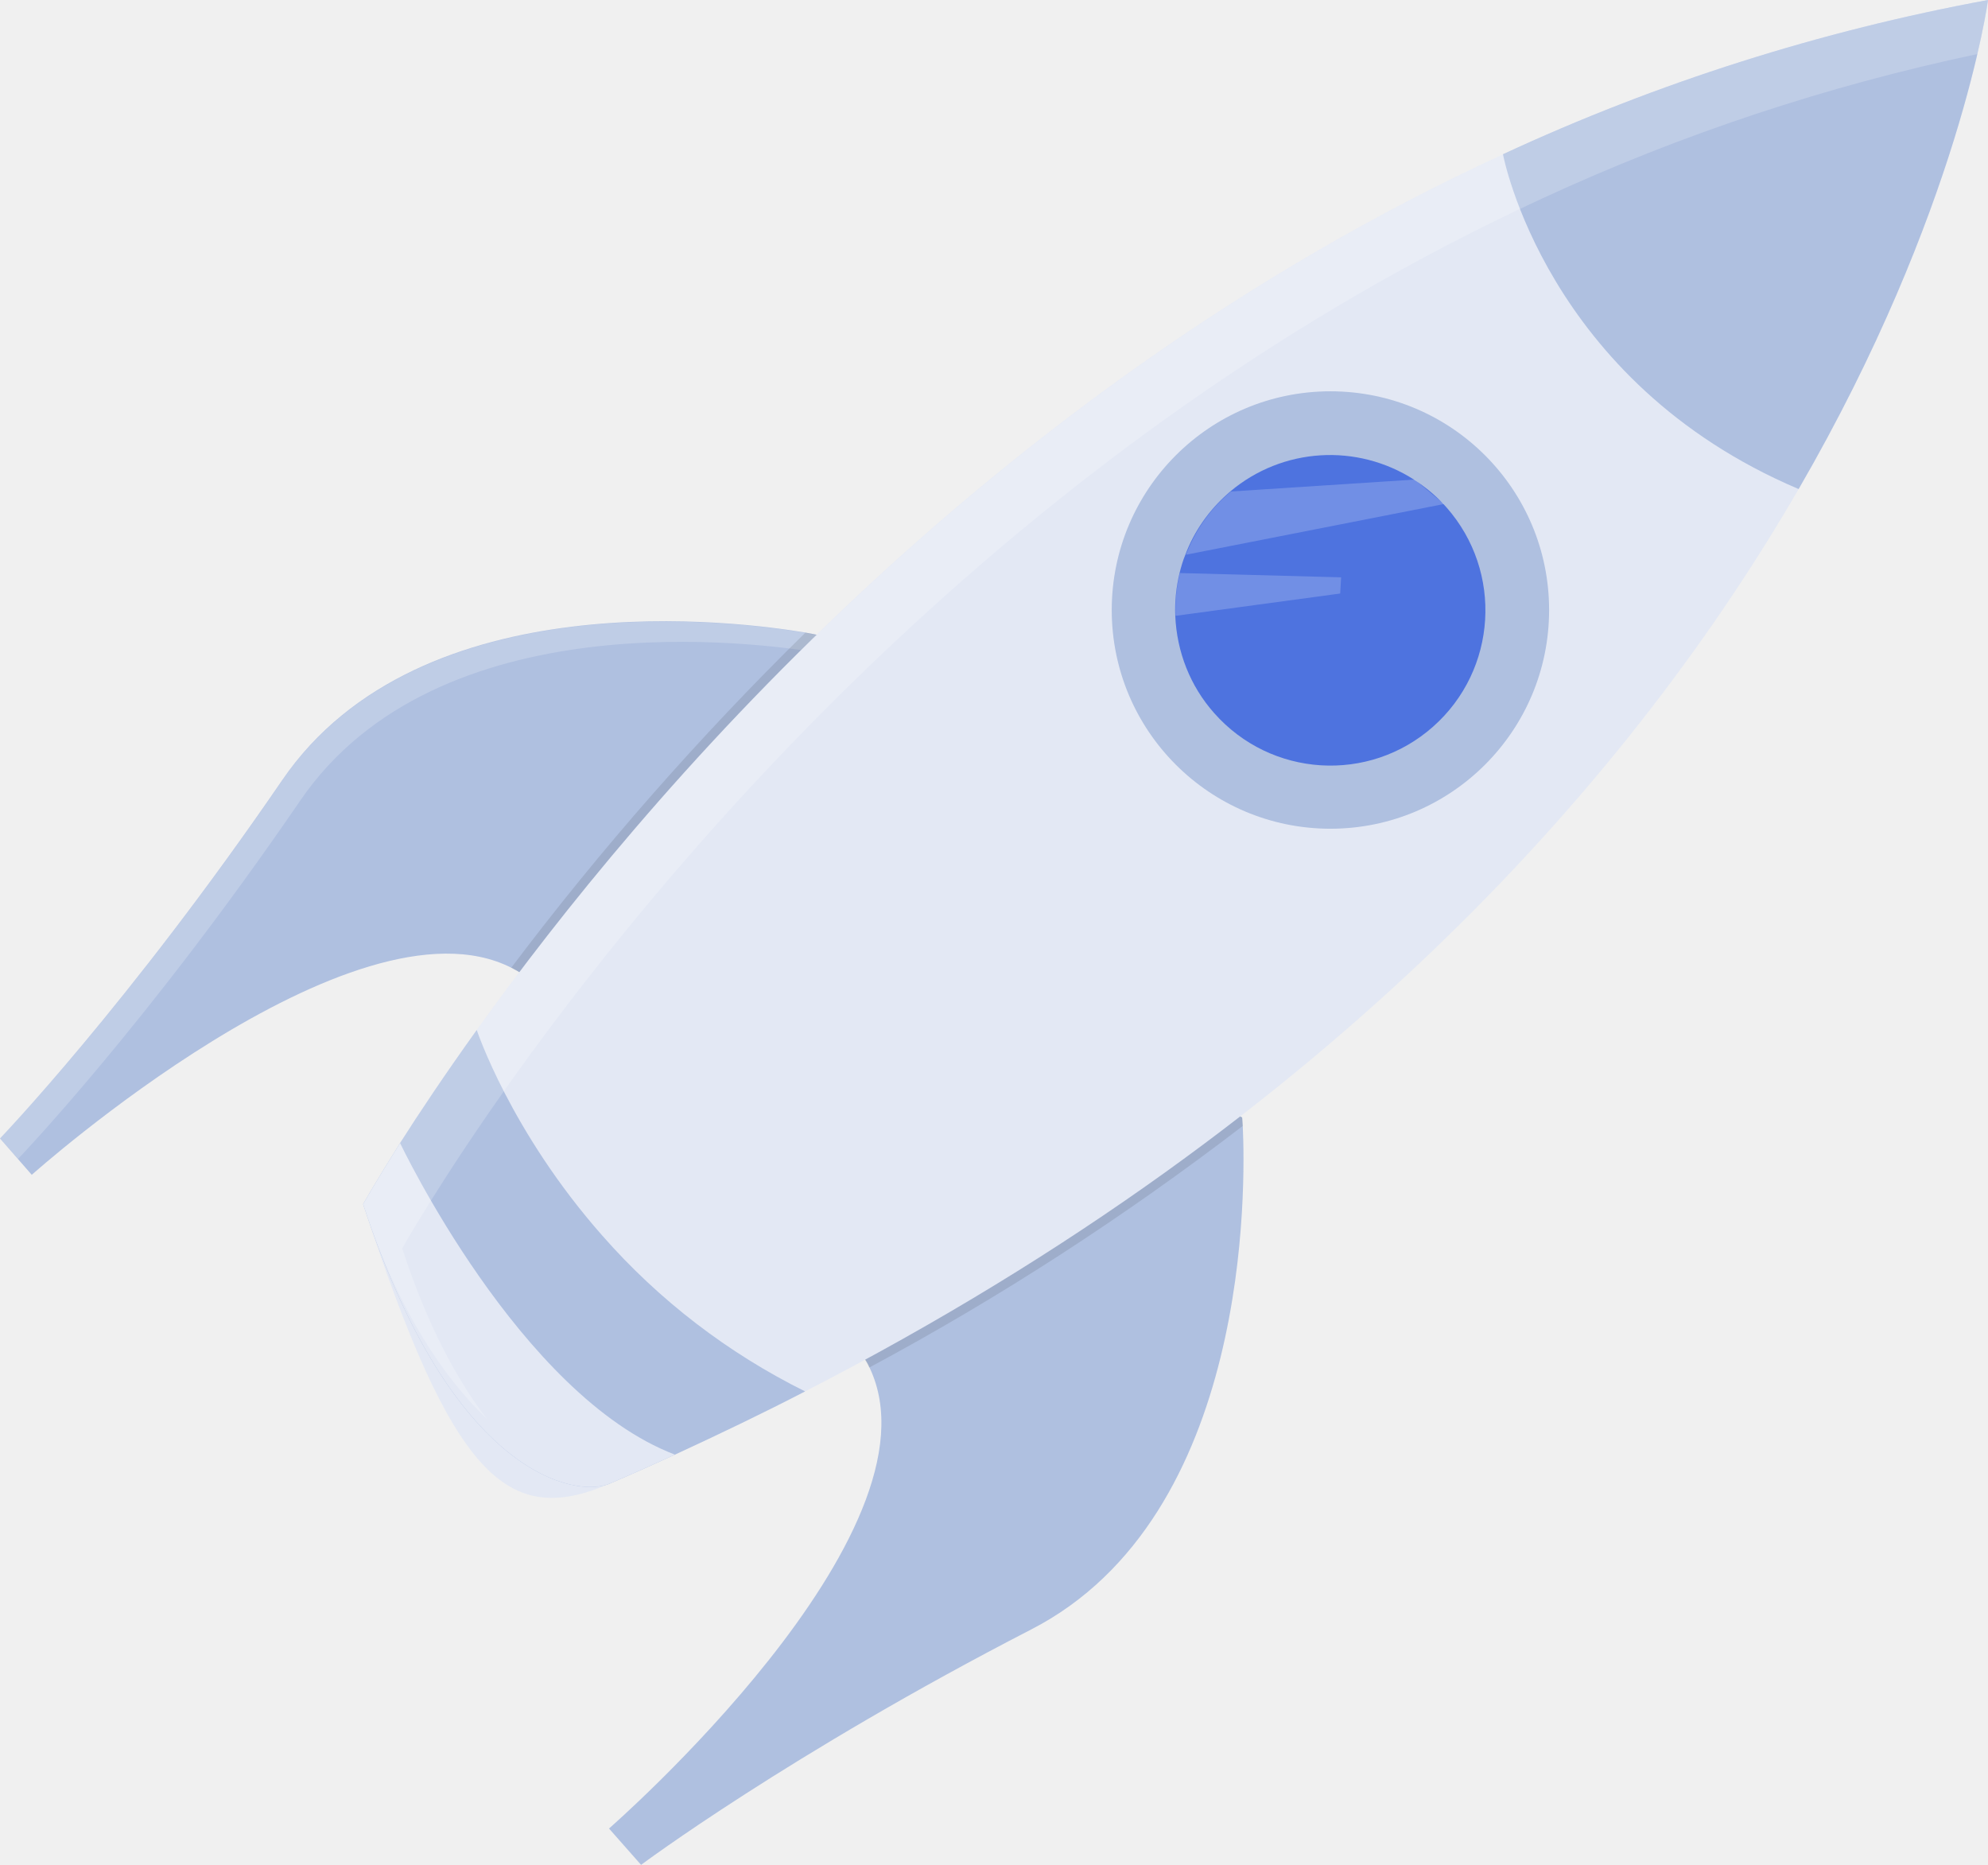
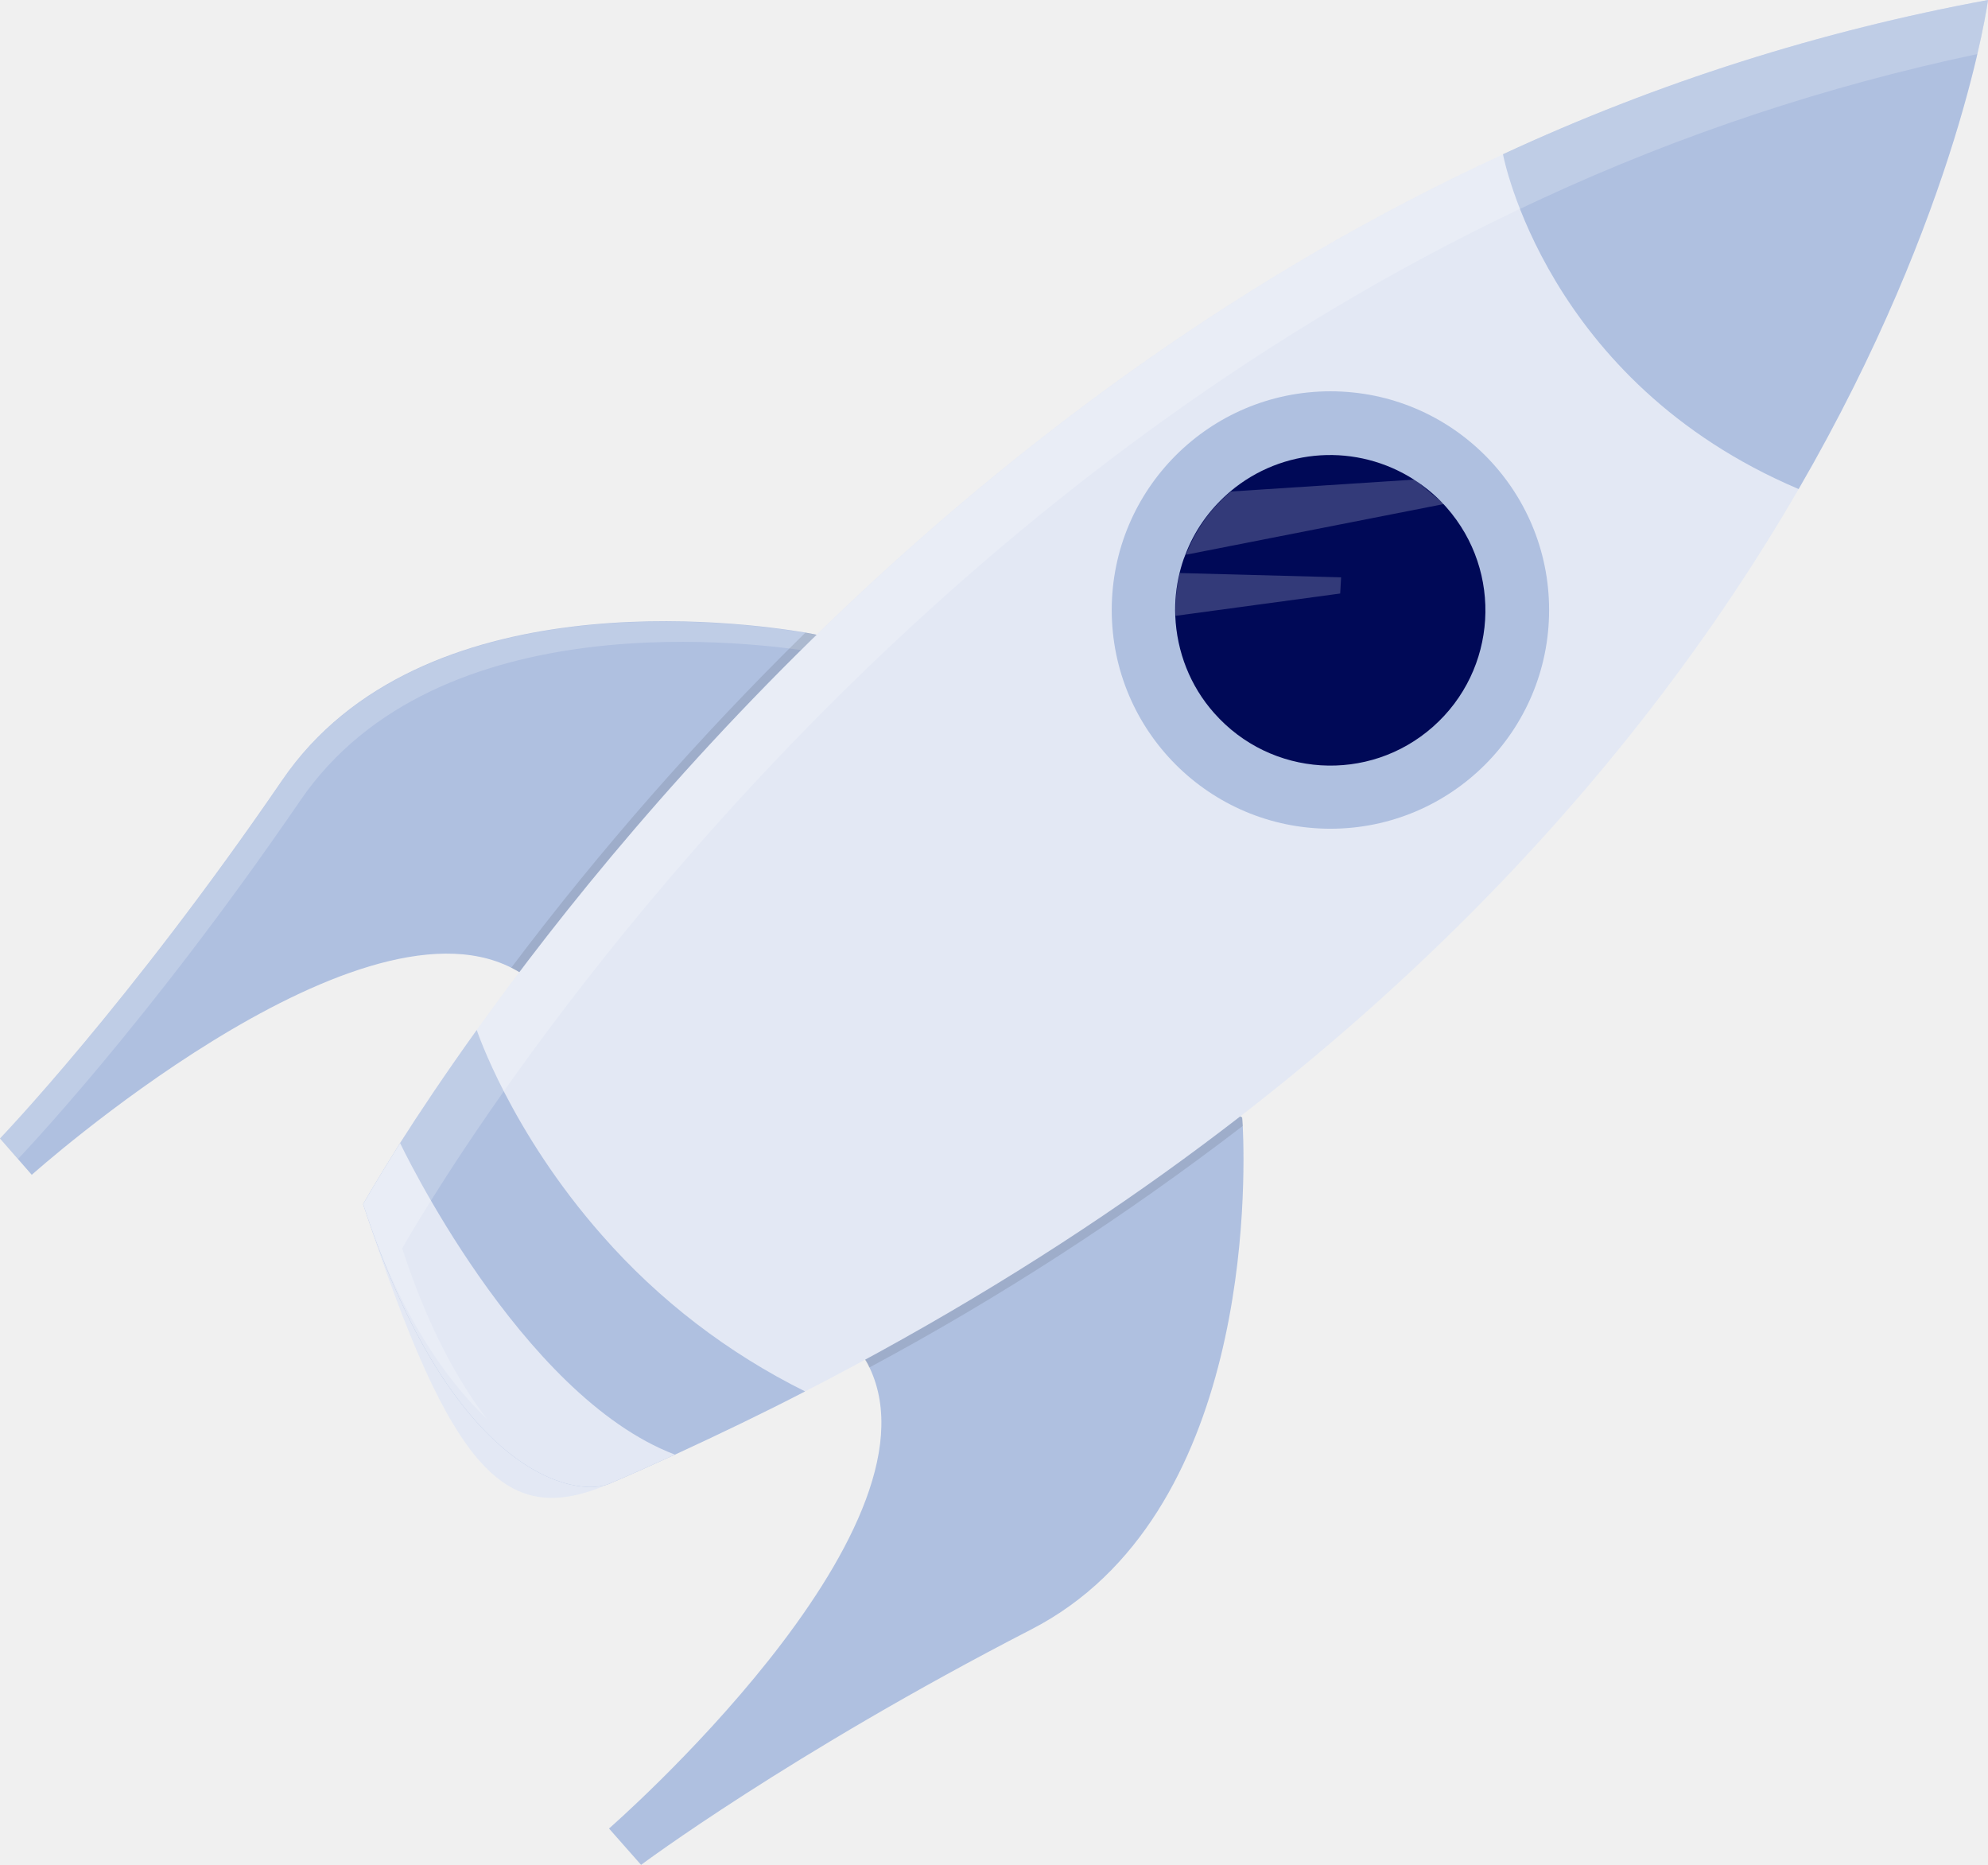
<svg xmlns="http://www.w3.org/2000/svg" version="1.1" id="b759170a-51c3-4e2f-999d-77dec9fd6d11" x="0px" y="0px" viewBox="0 0 650.9 610.5" style="enable-background:new 0 0 650.9 610.5;" xml:space="preserve">
  <style type="text/css">
	.st0{fill:#AFC0E0;}
	.st1{opacity:0.2;fill:#FFFFFF;enable-background:new    ;}
	.st2{opacity:0.1;enable-background:new    ;}
	.st3{fill:#E3E8F4;}
- 	.st4{fill:#4E73DF;}
+ 	.st4{fill:#000957;}
</style>
  <path class="st0" d="M174,321c-2-1.6-4.2-3-6.6-4.2c-51.8-26.2-157,67.8-157,67.8L0,372.7c0,0,42.1-43.8,92.4-117.3  c45.2-66.1,150.7-51.8,171.4-48.3c2.3,0.4,3.6,0.7,3.6,0.7C298.7,288.3,174,321,174,321z" />
  <path class="st1" d="M269.4,213.9c-0.6-2-1.3-4-2-6c0,0-1.2-0.2-3.6-0.7c-20.7-3.5-126.2-17.8-171.4,48.3C42.1,329,0,372.7,0,372.7  l5.9,6.7c0,0,42.1-43.8,92.4-117.3C143.3,196.3,248,210.2,269.4,213.9z" />
  <path class="st0" d="M337.7,533.4c-79.2,40.8-127.8,77.1-127.8,77.1l-10.5-11.9c0,0,111.1-96.8,85.3-150.9c-0.5-1.2-1.2-2.3-1.9-3.4  c0,0,47.9-119.6,123.9-78.5c0,0,0.1,1,0.2,2.9C407.8,387.8,409.7,496.3,337.7,533.4z" />
  <path class="st2" d="M174,321c-2-1.6-4.2-3-6.6-4.2c29.3-38.9,61.5-75.5,96.3-109.7c2.3,0.4,3.6,0.7,3.6,0.7  C298.7,288.3,174,321,174,321z" />
  <path class="st2" d="M406.9,368.6c-38.6,29.6-79.4,56.1-122.3,79.1c-0.5-1.2-1.2-2.3-1.9-3.4c0,0,47.9-119.6,123.9-78.5  C406.7,365.7,406.8,366.7,406.9,368.6z" />
  <path class="st3" d="M263.6,455.5c-20.3,10.4-41.6,20.5-64,30.2c-33.6,14.6-51.5-2.2-80.7-91.5c0,0,12.5-22.5,37.2-57  c54.3-75.8,167.5-209.1,336.1-286.7C542.7,27.1,596.1,10.1,650.9,0c0,0-9.1,68.8-62,160.1S439.1,365.3,263.6,455.5z" />
  <circle class="st0" cx="435.6" cy="199.7" r="71.6" />
  <path class="st4" d="M469.2,237.9c-21,18.6-53.1,16.6-71.7-4.5c-7.8-8.8-12.2-20-12.7-31.8c-0.2-4.7,0.3-9.4,1.4-14  c0.5-2,1.1-4.1,1.9-6c2.9-7.7,7.7-14.5,13.8-19.9c0.3-0.3,0.6-0.5,0.9-0.8c17.1-14.4,41.5-15.9,60.3-3.8c3.5,2.3,6.7,4.9,9.5,7.9  l1,1.1C492.2,187.2,490.2,219.3,469.2,237.9C469.2,237.8,469.2,237.9,469.2,237.9z" />
  <path class="st0" d="M588.9,160.1c-83-35.2-96.8-109.6-96.8-109.6C542.7,27,596.1,10.1,650.9,0C650.9,0,641.8,68.8,588.9,160.1z" />
  <path class="st0" d="M263.6,455.5c-13.7,7.1-27.9,13.9-42.6,20.7c-7,3.2-14.1,6.4-21.4,9.5c-10.9,4.7-51.5-2.2-80.7-91.5  c0,0,4.1-7.3,12.1-20c6.1-9.6,14.5-22.2,25.1-37c0,0,11,33.2,41.1,67.3C215.8,425.7,238.4,443,263.6,455.5z" />
  <path class="st3" d="M221,476.2c-7,3.2-14.1,6.4-21.4,9.5c-10.9,4.7-51.5-2.2-80.7-91.5c0,0,4.1-7.3,12.1-20  C131,374.2,170.2,456.9,221,476.2z" />
  <path class="st1" d="M463.2,157l-0.1,0l-60.1,3.9c-0.3,0.3-0.6,0.5-0.9,0.8c-6.2,5.4-10.9,12.3-13.8,19.9l84.5-16.6L463.2,157z" />
  <path class="st1" d="M438.8,194.3l-53.9,7.3c-0.2-4.7,0.3-9.4,1.4-14l52.8,1.4L438.8,194.3z" />
  <path class="st1" d="M131.7,408.7c0,0,12.5-22.5,37.2-57C223.2,276,336.4,142.7,504.9,65c45.6-21.1,93.3-36.9,142.5-47.3  C650.1,6.4,650.9,0,650.9,0c-54.8,10.1-108.2,27-158.7,50.5c-168.6,77.7-281.8,211-336.1,286.7c-24.7,34.4-37.2,57-37.2,57  c11.5,35.3,26.6,57,40.5,70.3C149.4,451.4,139.7,433.3,131.7,408.7z" />
</svg>
